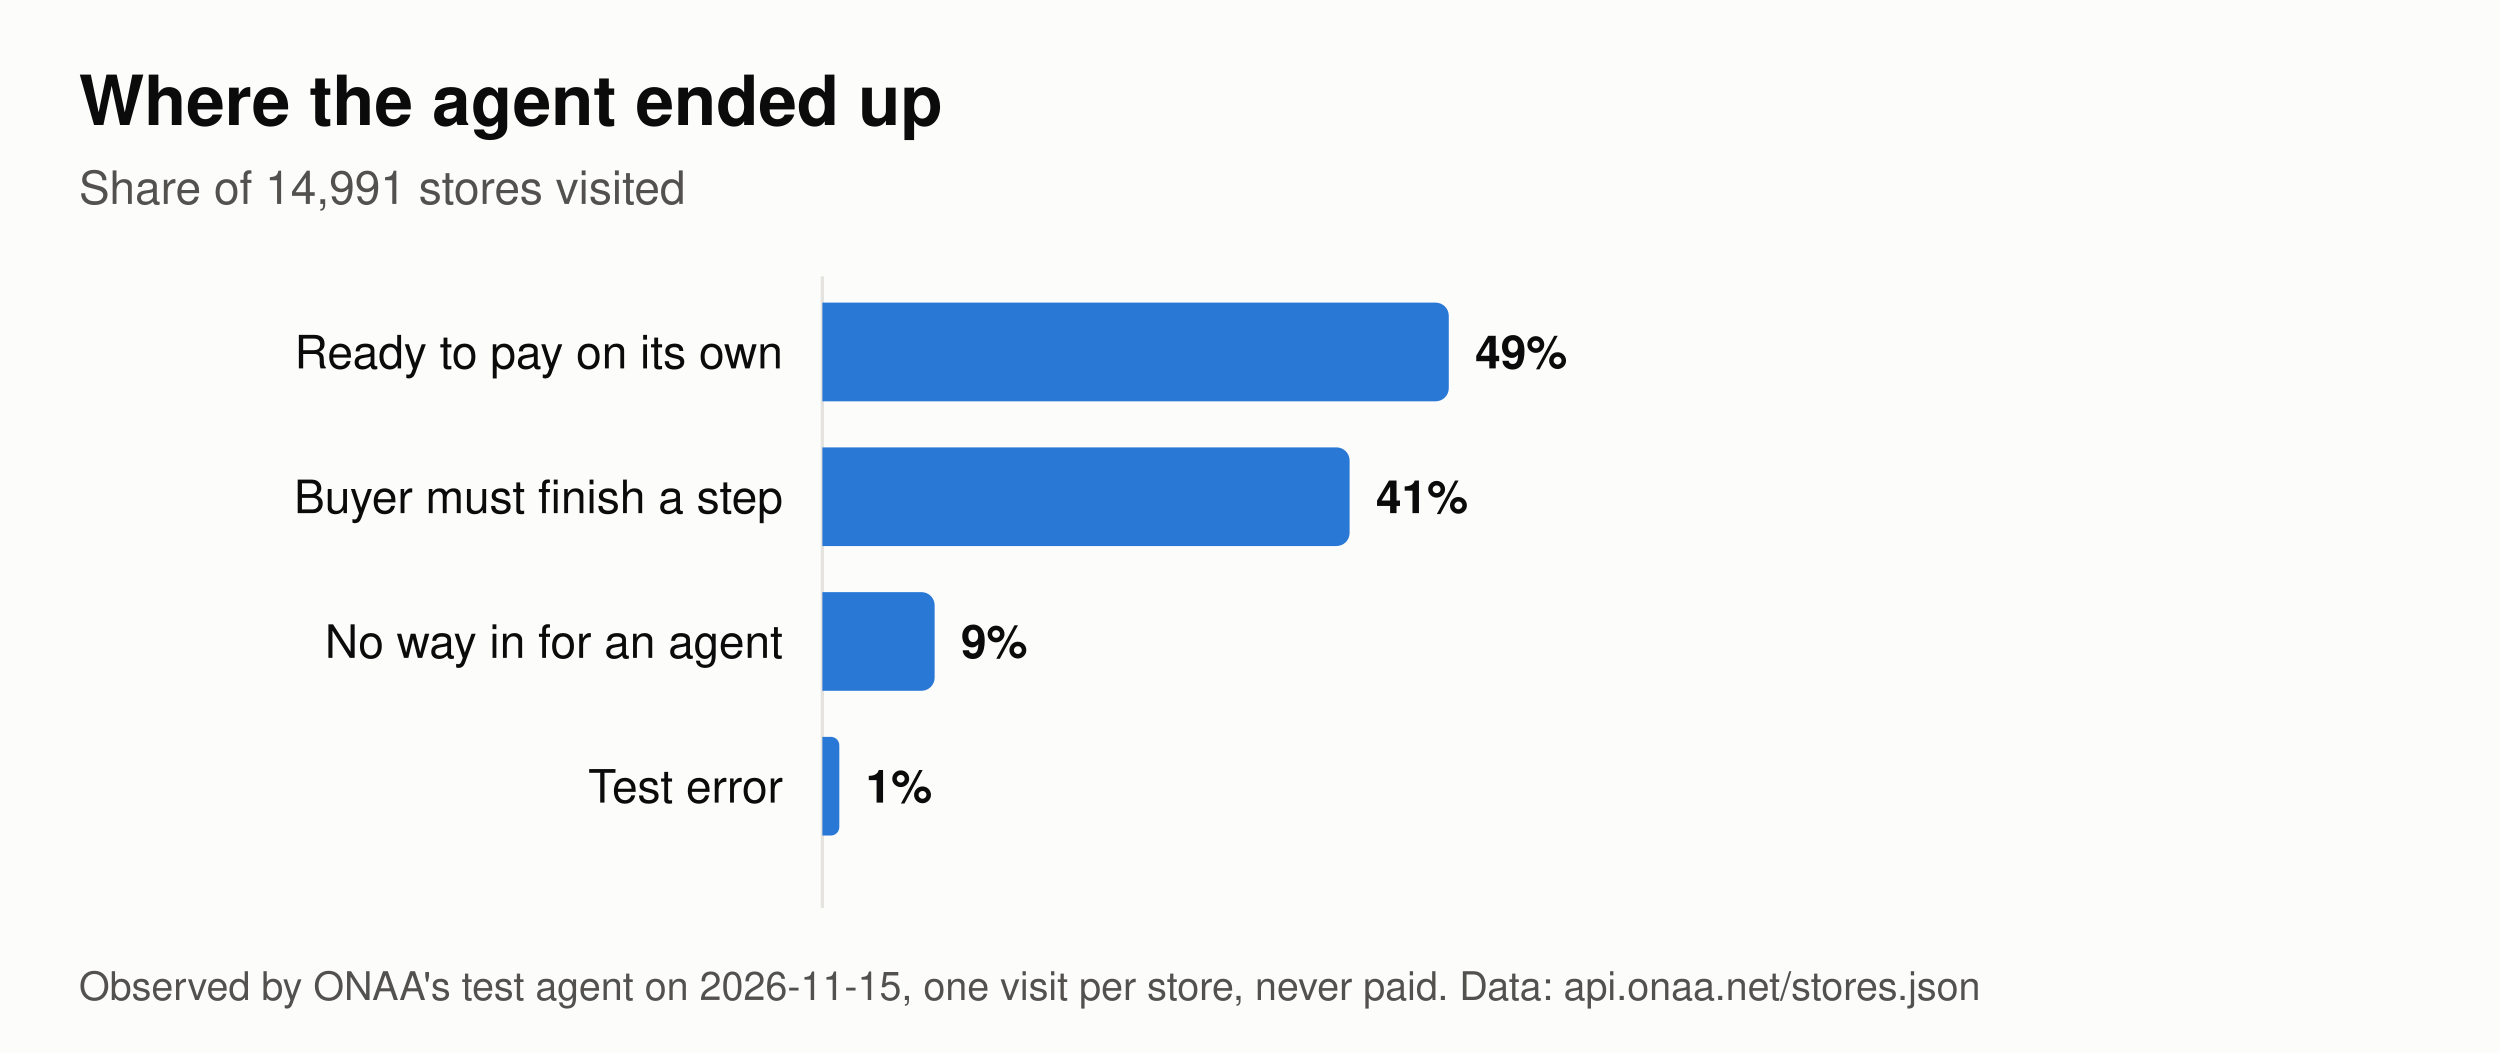
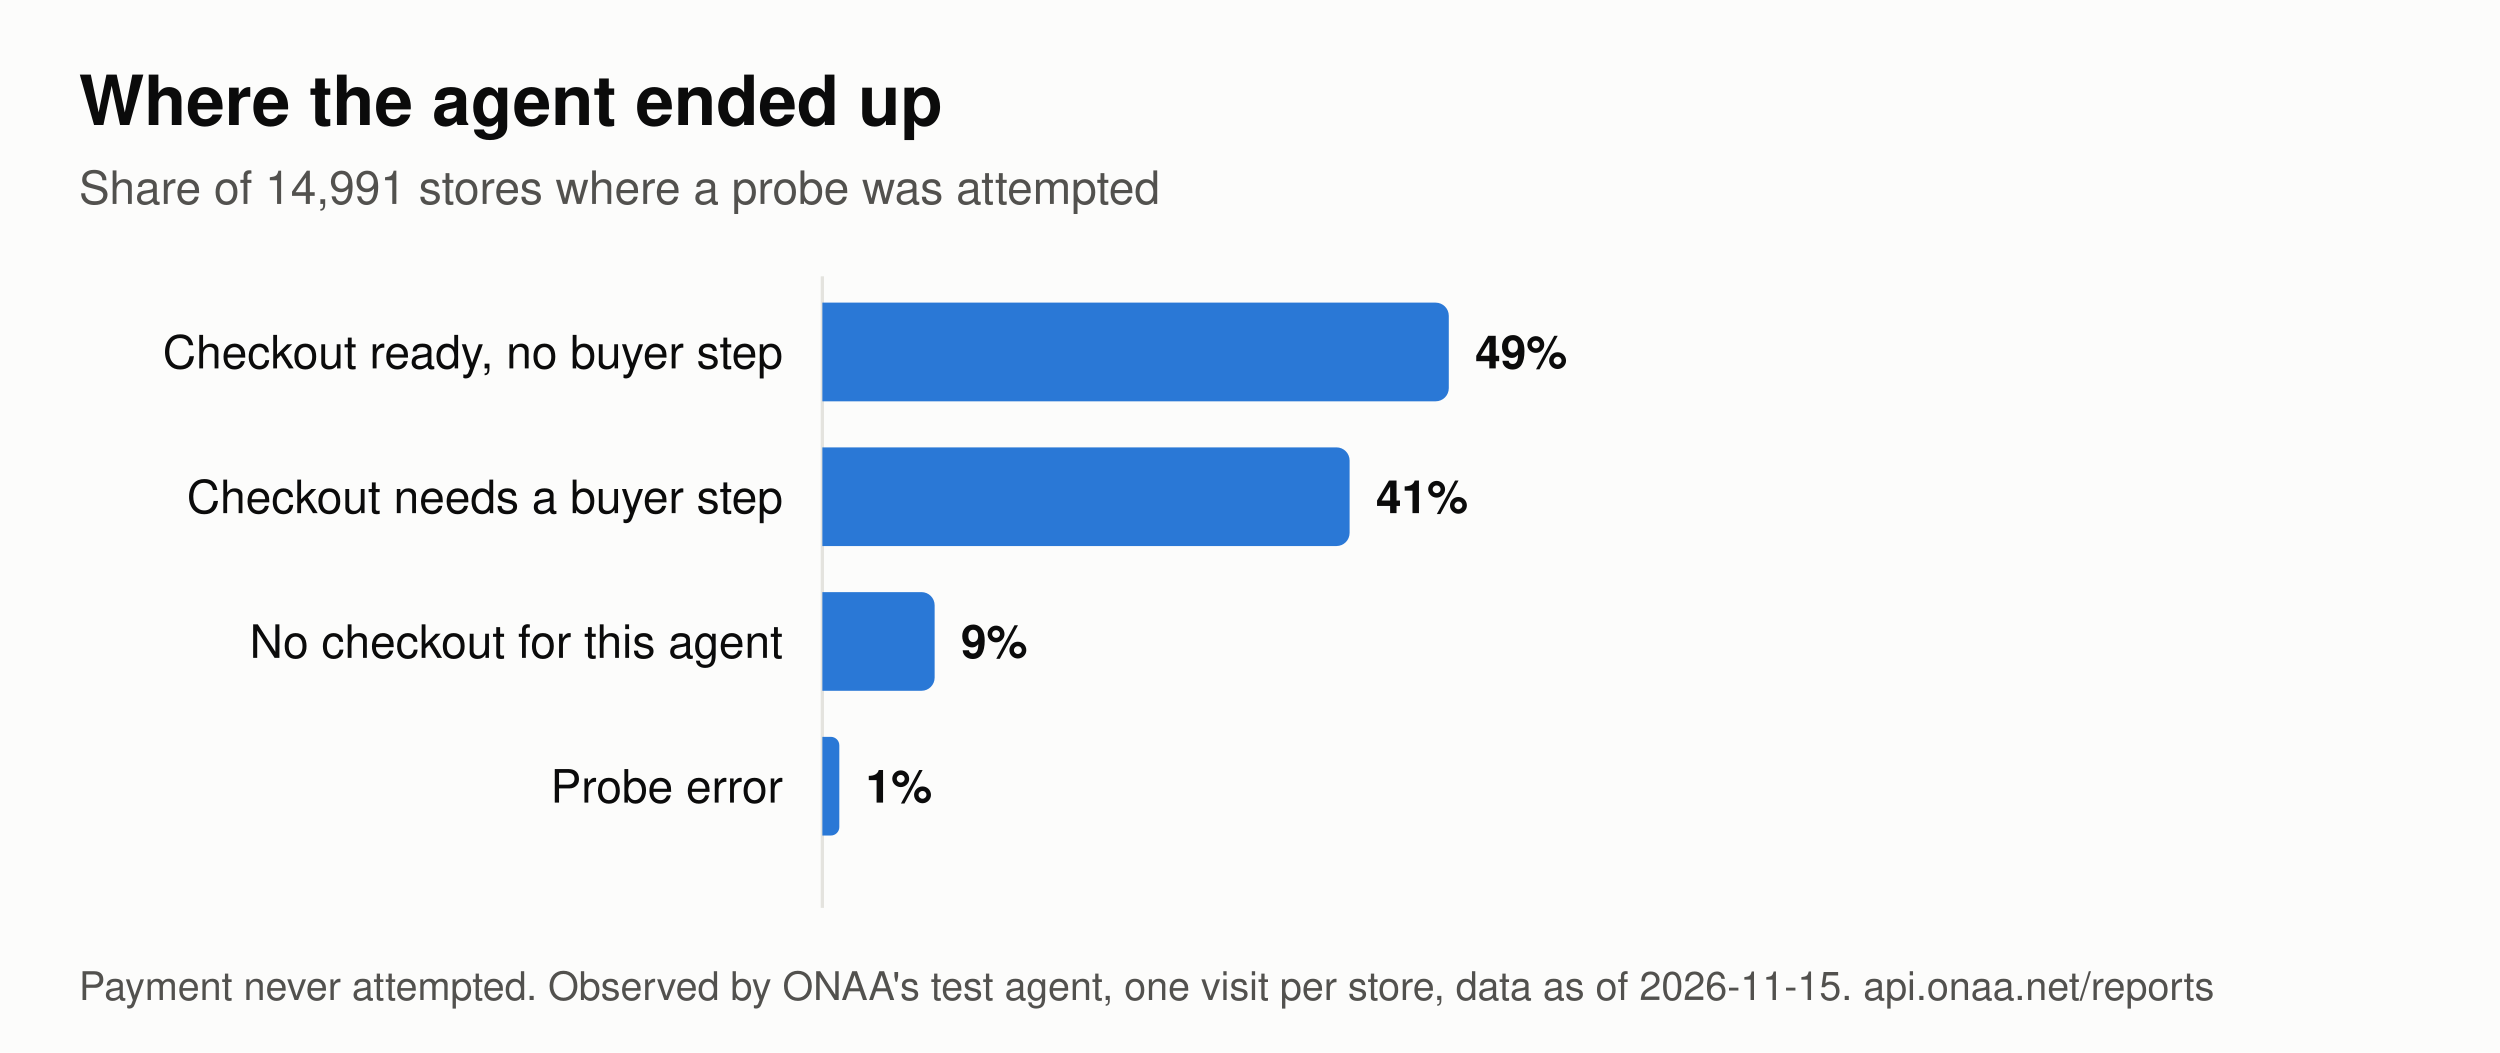
<svg xmlns="http://www.w3.org/2000/svg" width="760" height="320" viewBox="0 0 760 320" font-family="-apple-system,Segoe UI,Helvetica,Arial,sans-serif">
  <rect width="760" height="320" fill="#fcfcfb" />
  <text x="24" y="38" font-size="21" font-weight="700" fill="#0b0b0b">Where the agent ended up</text>
-   <text x="24" y="62" font-size="14" fill="#52514e">Share of 14,991 stores visited</text>
+   <text x="24" y="62" font-size="14" fill="#52514e">Share of 14,991 stores where a probe was attempted</text>
  <line x1="250" y1="84" x2="250" y2="276" stroke="#e4e3de" />
-   <text x="238" y="112.0" font-size="14" text-anchor="end" fill="#0b0b0b">Ready to pay on its own</text>
+   <text x="238" y="112.0" font-size="14" text-anchor="end" fill="#0b0b0b">Checkout ready, no buyer step</text>
  <path d="M250,92 h186.434 a4,4 0 0 1 4,4 v22 a4,4 0 0 1 -4,4 h-186.434 z" fill="#2a78d6" />
  <text x="448.434" y="112.0" font-size="14" font-weight="600" fill="#0b0b0b">49%</text>
-   <text x="238" y="156.0" font-size="14" text-anchor="end" fill="#0b0b0b">Buyer must finish a step</text>
+   <text x="238" y="156.0" font-size="14" text-anchor="end" fill="#0b0b0b">Checkout needs a buyer step</text>
  <path d="M250,136 h156.282 a4,4 0 0 1 4,4 v22 a4,4 0 0 1 -4,4 h-156.282 z" fill="#2a78d6" />
  <text x="418.282" y="156.0" font-size="14" font-weight="600" fill="#0b0b0b">41%</text>
-   <text x="238" y="200.0" font-size="14" text-anchor="end" fill="#0b0b0b">No way in for an agent</text>
+   <text x="238" y="200.0" font-size="14" text-anchor="end" fill="#0b0b0b">No checkout for this agent</text>
  <path d="M250,180 h30.132 a4,4 0 0 1 4,4 v22 a4,4 0 0 1 -4,4 h-30.132 z" fill="#2a78d6" />
  <text x="292.132" y="200.0" font-size="14" font-weight="600" fill="#0b0b0b">9%</text>
-   <text x="238" y="244.0" font-size="14" text-anchor="end" fill="#0b0b0b">Test error</text>
+   <text x="238" y="244.0" font-size="14" text-anchor="end" fill="#0b0b0b">Probe error</text>
  <path d="M250,224 h2.576 a2.576,2.576 0 0 1 2.576,2.576 v24.849 a2.576,2.576 0 0 1 -2.576,2.576 h-2.576 z" fill="#2a78d6" />
  <text x="263.151" y="244.0" font-size="14" font-weight="600" fill="#0b0b0b">1%</text>
-   <text x="24" y="304" font-size="12" fill="#52514e">Observed by ONAA's test agent on 2026-11-15, one visit per store, never paid. Data: api.onaa.net/stores.json</text>
+   <text x="24" y="304" font-size="12" fill="#52514e">Payment never attempted. Observed by ONAA's test agent, one visit per store, data as of 2026-11-15. api.onaa.net/reports</text>
</svg>
